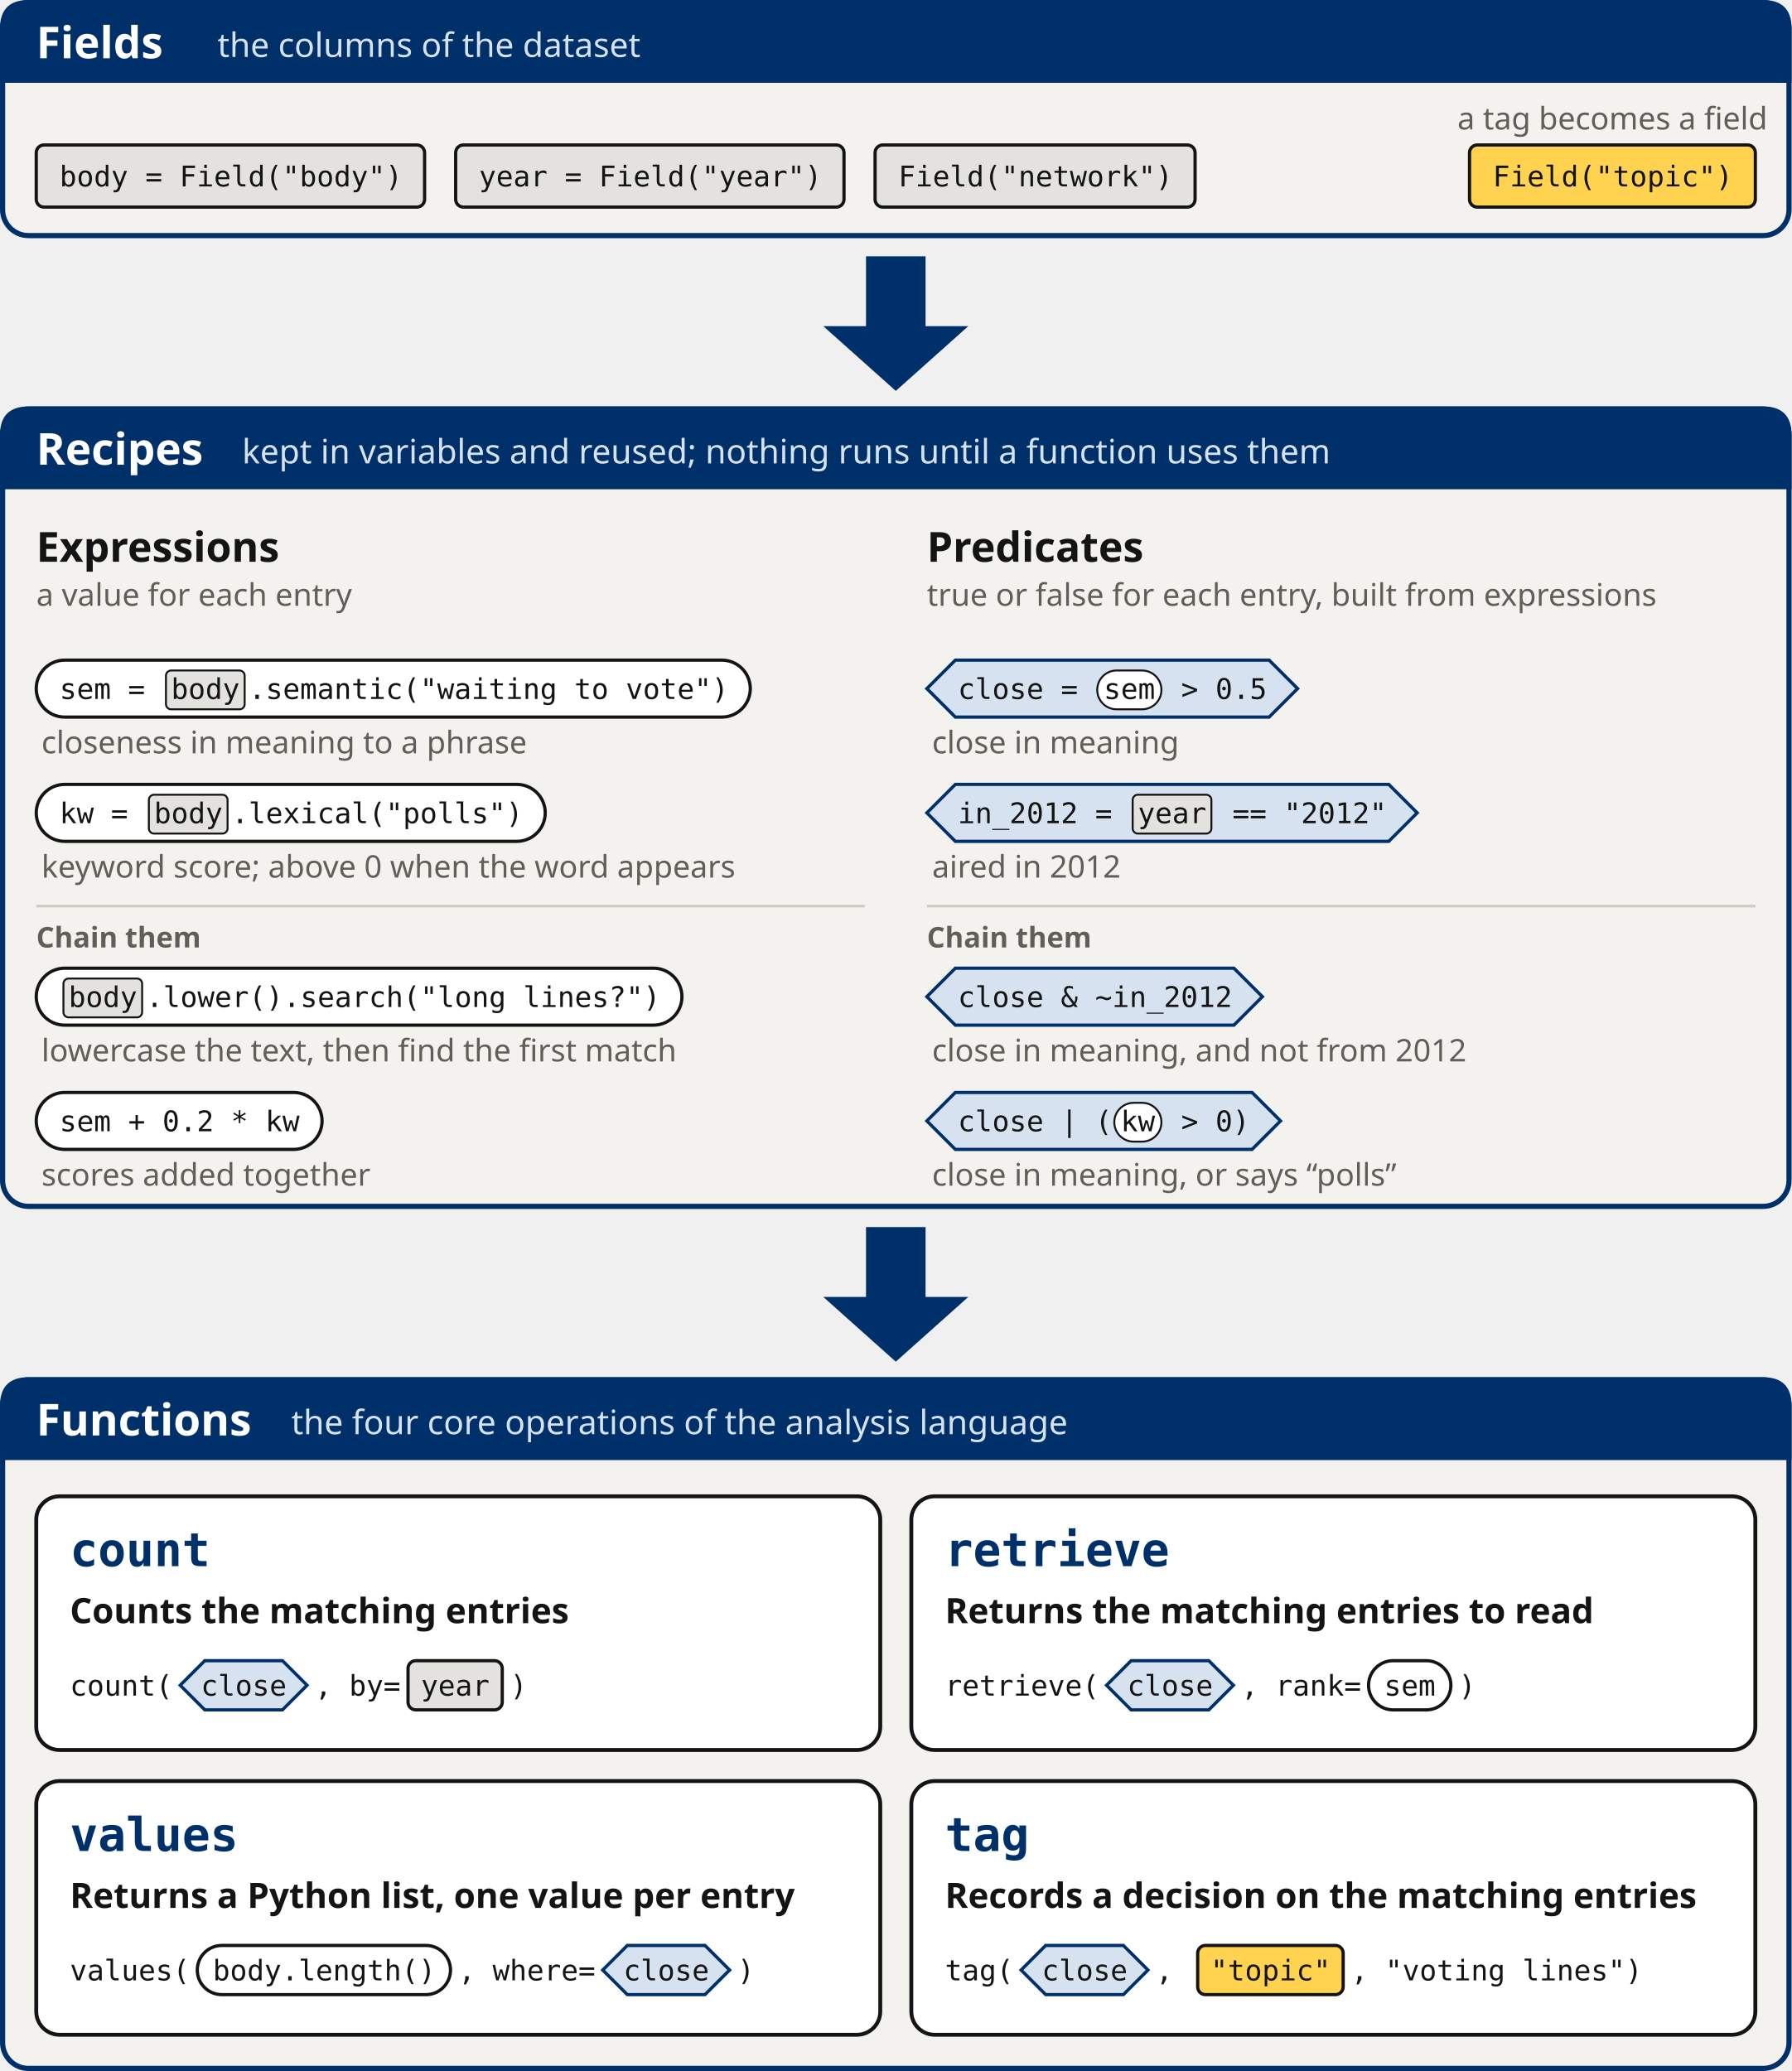
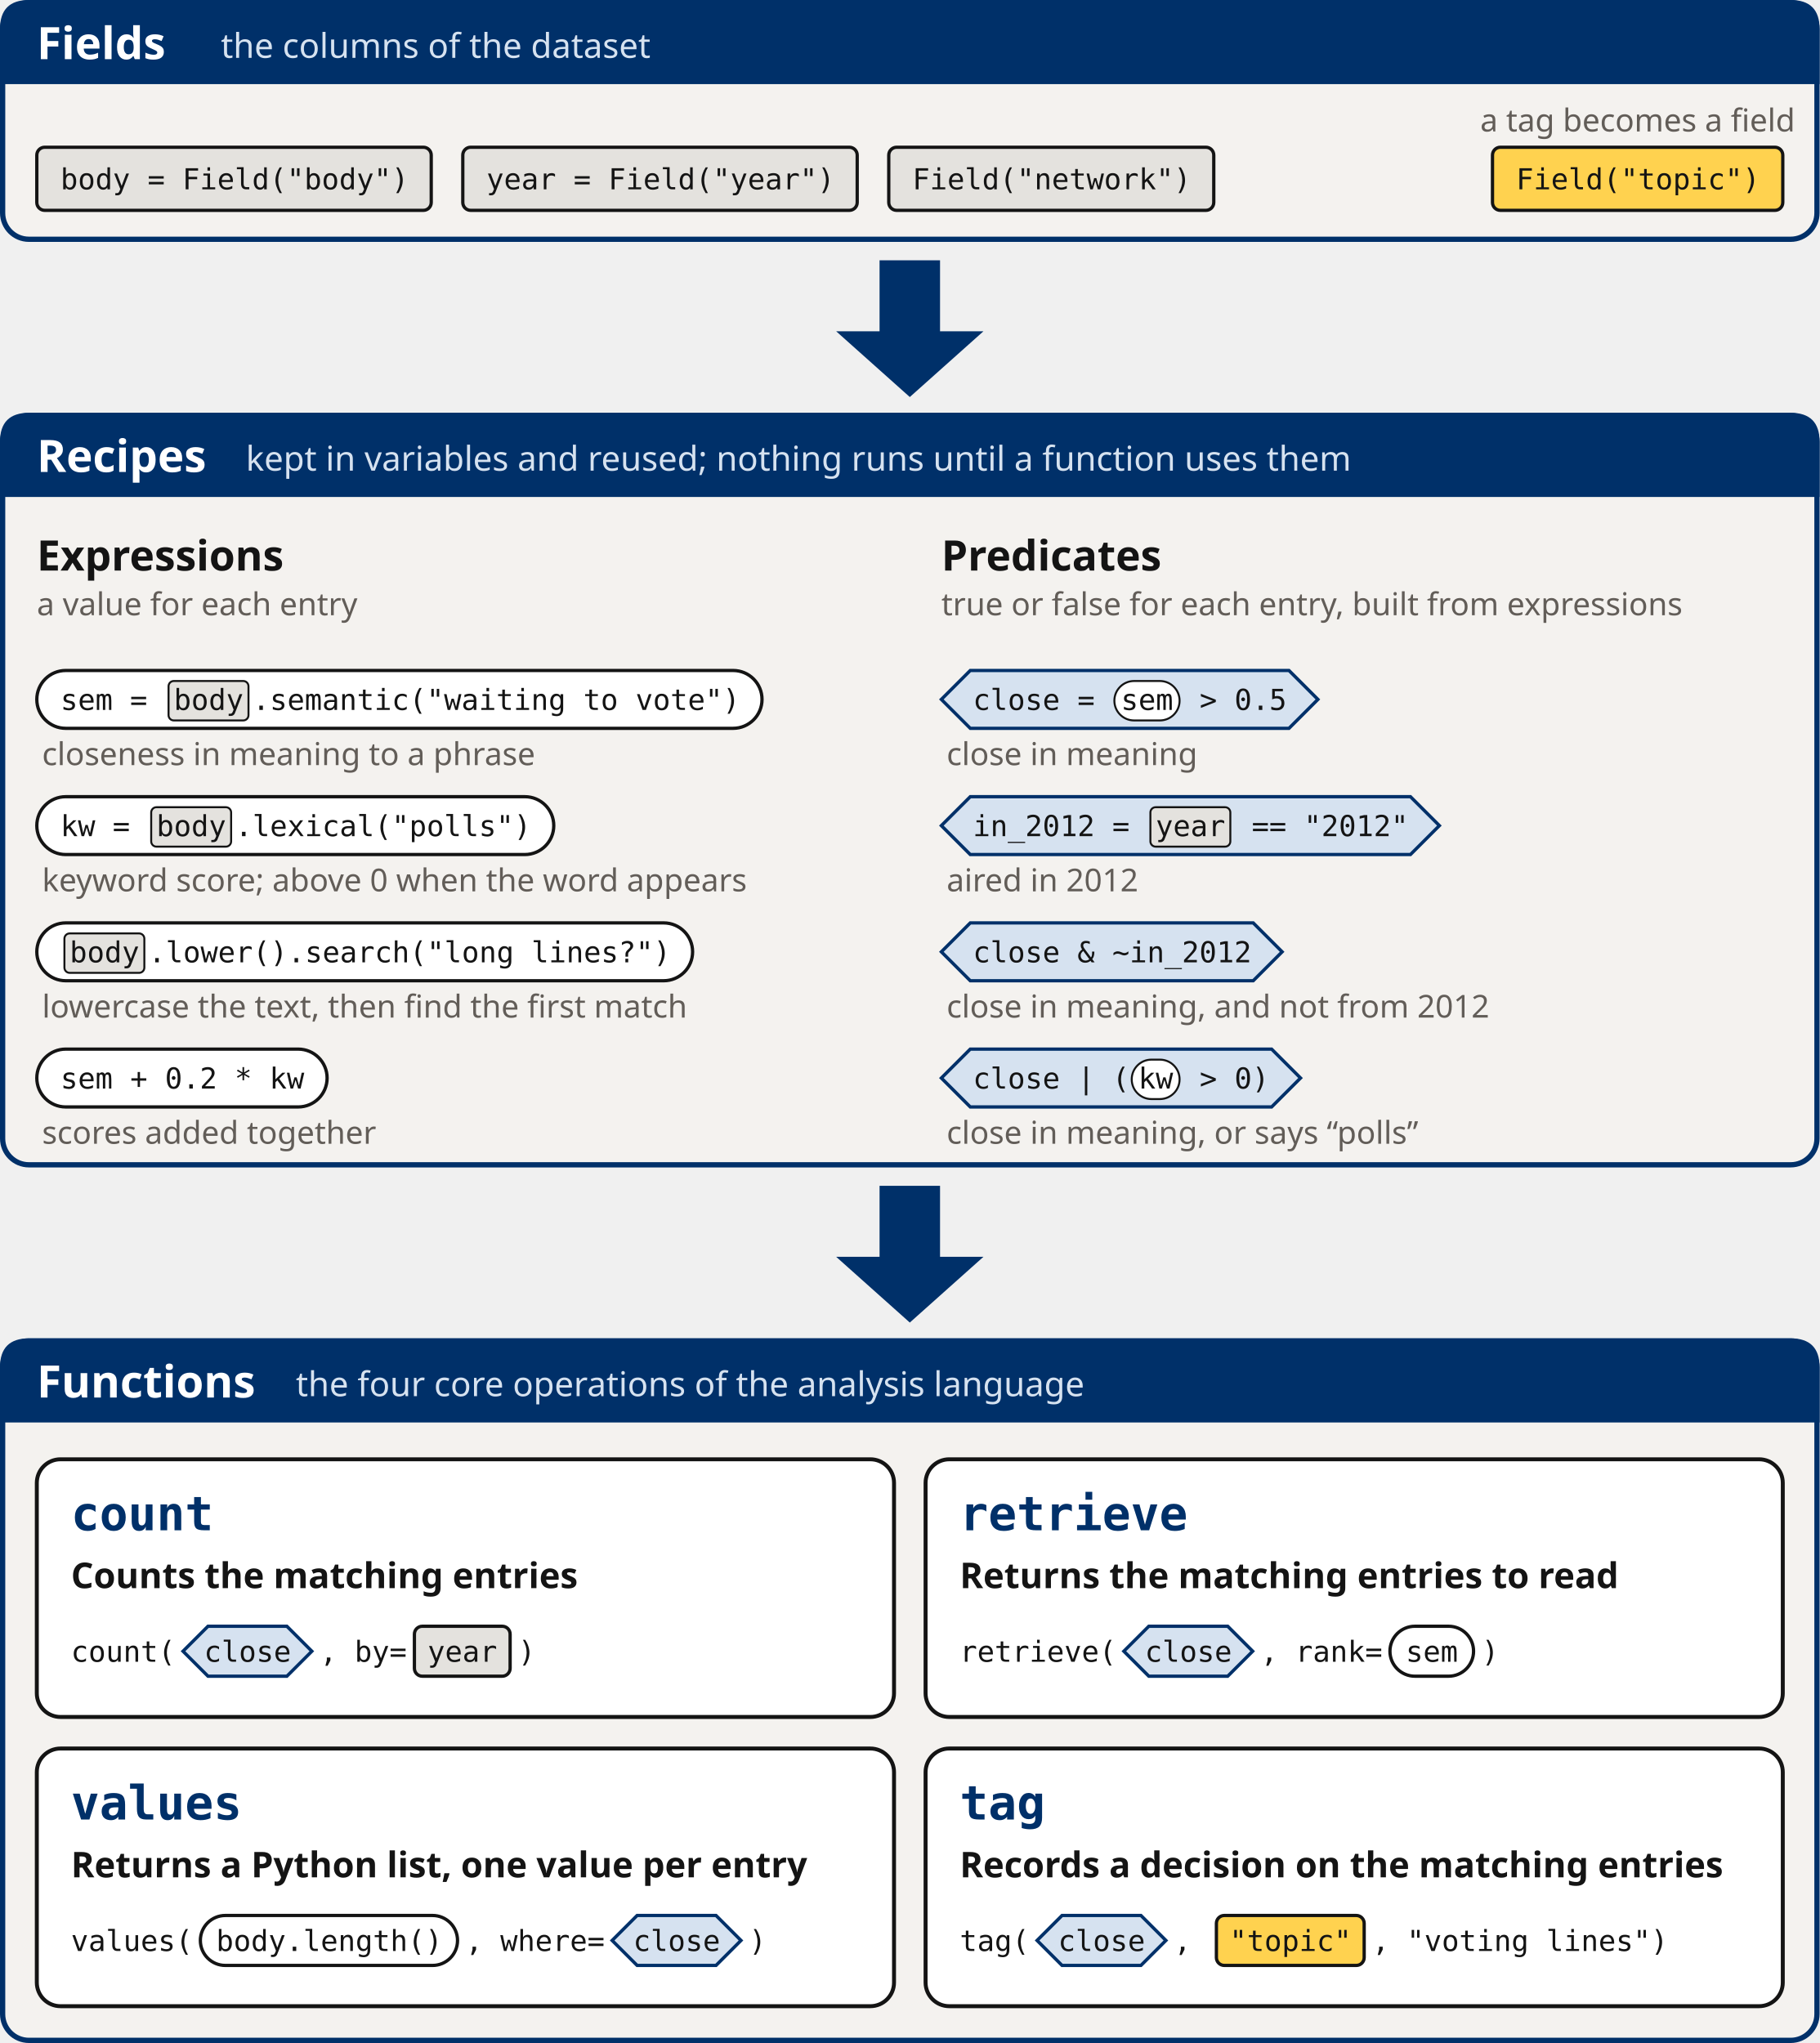
- <svg xmlns="http://www.w3.org/2000/svg" viewBox="0 0 1384 1600" width="1384" height="1600">
+ <svg xmlns="http://www.w3.org/2000/svg" viewBox="0 0 1384 1554" width="1384" height="1554">
  <style>
    text { font-family: 'Source Sans 3', sans-serif; fill: #141414; }
    .s { font-size: 24px; fill: #625D58; }
    .lvtitle { font-size: 34px; font-weight: 700; fill: #fff; }
    .lvgloss { font-size: 26px; fill: #D6E2F0; }
    .coltitle { font-size: 32px; font-weight: 700; }
    .idea { font-size: 27px; font-weight: 600; }
-     .chain { font-size: 22px; font-weight: 700; fill: #625D58; }
    .fname { font-family: 'Source Code Pro', monospace; font-size: 36px; font-weight: 700; fill: #003069; font-variant-ligatures: none; }
    .code { font-family: 'Source Code Pro', monospace; font-size: 22px; font-weight: 500; font-variant-ligatures: none; }
    .card { fill: #fff; stroke: #141414; stroke-width: 3; }
    .predchip { fill: #D6E2F0; stroke: #003069; stroke-width: 2.5; }
    .exprchip { fill: #fff; stroke: #141414; stroke-width: 2.5; }
    .fieldchip { fill: #E4E2DE; stroke: #141414; stroke-width: 2.5; }
    .tagchip { fill: #FFD24F; stroke: #141414; stroke-width: 2.5; }
    .fieldmark { fill: #E4E2DE; stroke: #141414; stroke-width: 1.5; }
    .exprmark { fill: #fff; stroke: #141414; stroke-width: 1.5; }
  </style>
  <rect x="0" y="0" width="1384" height="184" rx="22" fill="#F4F2EF" />
  <path d="M0,64 V22 Q0,0 22,0 H1362 Q1384,0 1384,22 V64 Z" fill="#003069" />
  <rect x="2" y="2" width="1380" height="180" rx="20" fill="none" stroke="#003069" stroke-width="4" />
  <text class="lvtitle" x="28" y="45">Fields</text>
  <text class="lvgloss" x="168" y="44">the columns of the dataset</text>
  <rect class="fieldchip" x="28" y="112" width="300" height="48" rx="6" />
  <text class="code" x="46" y="144" xml:space="preserve">body = Field("body")</text>
  <rect class="fieldchip" x="352" y="112" width="300" height="48" rx="6" />
  <text class="code" x="370" y="144" xml:space="preserve">year = Field("year")</text>
  <rect class="fieldchip" x="676" y="112" width="247.2" height="48" rx="6" />
  <text class="code" x="694" y="144" xml:space="preserve">Field("network")</text>
  <rect class="tagchip" x="1135.2" y="112" width="220.8" height="48" rx="6" />
  <text class="code" x="1153.2" y="144" xml:space="preserve">Field("topic")</text>
  <text class="s" x="1245.6" y="100" text-anchor="middle">a tag becomes a field</text>
-   <rect x="0" y="314" width="1384" height="620" rx="22" fill="#F4F2EF" />
+   <rect x="0" y="314" width="1384" height="574" rx="22" fill="#F4F2EF" />
  <path d="M0,378 V336 Q0,314 22,314 H1362 Q1384,314 1384,336 V378 Z" fill="#003069" />
-   <rect x="2" y="316" width="1380" height="616" rx="20" fill="none" stroke="#003069" stroke-width="4" />
+   <rect x="2" y="316" width="1380" height="570" rx="20" fill="none" stroke="#003069" stroke-width="4" />
  <text class="lvtitle" x="28" y="359">Recipes</text>
  <text class="lvgloss" x="187" y="358">kept in variables and reused; nothing runs until a function uses them</text>
  <text class="coltitle" x="28" y="434">Expressions</text>
  <text class="s" x="28" y="468">a value for each entry</text>
  <text class="coltitle" x="716" y="434">Predicates</text>
  <text class="s" x="716" y="468">true or false for each entry, built from expressions</text>
  <rect class="exprchip" x="28" y="510" width="551.6" height="44" rx="22" />
  <text class="code" x="46" y="540" xml:space="preserve">sem</text>
  <text class="code" x="85.6" y="540" xml:space="preserve"> = </text>
  <rect class="fieldmark" x="128.2" y="518" width="60.8" height="30" rx="4" />
  <text class="code" x="132.2" y="540" xml:space="preserve">body</text>
  <text class="code" x="192" y="540" xml:space="preserve">.semantic("waiting to vote")</text>
  <text class="s" x="32" y="582">closeness in meaning to a phrase</text>
  <rect class="exprchip" x="28" y="606" width="393.2" height="44" rx="22" />
  <text class="code" x="46" y="636" xml:space="preserve">kw</text>
  <text class="code" x="72.4" y="636" xml:space="preserve"> = </text>
  <rect class="fieldmark" x="115" y="614" width="60.8" height="30" rx="4" />
  <text class="code" x="119" y="636" xml:space="preserve">body</text>
  <text class="code" x="178.8" y="636" xml:space="preserve">.lexical("polls")</text>
  <text class="s" x="32" y="678">keyword score; above 0 when the word appears</text>
-   <path d="M28,700 H668" stroke="#CFC9C2" stroke-width="2" />
-   <text class="chain" x="28" y="732">Chain them</text>
-   <rect class="exprchip" x="28" y="748" width="498.8" height="44" rx="22" />
-   <rect class="fieldmark" x="49" y="756" width="60.8" height="30" rx="4" />
-   <text class="code" x="53" y="778" xml:space="preserve">body</text>
-   <text class="code" x="112.8" y="778" xml:space="preserve">.lower().search("long lines?")</text>
-   <text class="s" x="32" y="820">lowercase the text, then find the first match</text>
-   <rect class="exprchip" x="28" y="844" width="220.8" height="44" rx="22" />
-   <text class="code" x="46" y="874" xml:space="preserve">sem + 0.2 * kw</text>
-   <text class="s" x="32" y="916">scores added together</text>
+   <rect class="exprchip" x="28" y="702" width="498.8" height="44" rx="22" />
+   <rect class="fieldmark" x="49" y="710" width="60.8" height="30" rx="4" />
+   <text class="code" x="53" y="732" xml:space="preserve">body</text>
+   <text class="code" x="112.8" y="732" xml:space="preserve">.lower().search("long lines?")</text>
+   <text class="s" x="32" y="774">lowercase the text, then find the first match</text>
+   <rect class="exprchip" x="28" y="798" width="220.8" height="44" rx="22" />
+   <text class="code" x="46" y="828" xml:space="preserve">sem + 0.2 * kw</text>
+   <text class="s" x="32" y="870">scores added together</text>
  <path class="predchip" d="M738,510 H980.4 L1002.4,532 L980.4,554 H738 L716,532 Z" />
  <text class="code" x="740" y="540" xml:space="preserve">close = </text>
  <rect class="exprmark" x="847.6" y="518" width="49.6" height="30" rx="15" />
  <text class="code" x="852.6" y="540" xml:space="preserve">sem</text>
  <text class="code" x="899.2" y="540" xml:space="preserve"> &gt; 0.5</text>
  <text class="s" x="720" y="582">close in meaning</text>
  <path class="predchip" d="M738,606 H1072.8 L1094.8,628 L1072.8,650 H738 L716,628 Z" />
  <text class="code" x="740" y="636" xml:space="preserve">in_2012 = </text>
  <rect class="fieldmark" x="875" y="614" width="60.8" height="30" rx="4" />
  <text class="code" x="879" y="636" xml:space="preserve">year</text>
  <text class="code" x="938.8" y="636" xml:space="preserve"> == "2012"</text>
  <text class="s" x="720" y="678">aired in 2012</text>
-   <path d="M716,700 H1356" stroke="#CFC9C2" stroke-width="2" />
-   <text class="chain" x="716" y="732">Chain them</text>
-   <path class="predchip" d="M738,748 H953.2 L975.2,770 L953.2,792 H738 L716,770 Z" />
-   <text class="code" x="740" y="778" xml:space="preserve">close &amp; ~in_2012</text>
-   <text class="s" x="720" y="820">close in meaning, and not from 2012</text>
-   <path class="predchip" d="M738,844 H967.2 L989.2,866 L967.2,888 H738 L716,866 Z" />
-   <text class="code" x="740" y="874" xml:space="preserve">close | (</text>
-   <rect class="exprmark" x="860.8" y="852" width="36.4" height="30" rx="15" />
-   <text class="code" x="865.8" y="874" xml:space="preserve">kw</text>
-   <text class="code" x="899.2" y="874" xml:space="preserve"> &gt; 0)</text>
-   <text class="s" x="720" y="916">close in meaning, or says “polls”</text>
-   <rect x="0" y="1064" width="1384" height="536" rx="22" fill="#F4F2EF" />
-   <path d="M0,1128 V1086 Q0,1064 22,1064 H1362 Q1384,1064 1384,1086 V1128 Z" fill="#003069" />
-   <rect x="2" y="1066" width="1380" height="532" rx="20" fill="none" stroke="#003069" stroke-width="4" />
-   <text class="lvtitle" x="28" y="1109">Functions</text>
-   <text class="lvgloss" x="225" y="1108">the four core operations of the analysis language</text>
-   <rect class="card" x="28" y="1156" width="652" height="196" rx="18" />
-   <text class="fname" x="54" y="1210">count</text>
-   <text class="idea" x="54" y="1254">Counts the matching entries</text>
-   <text class="code" x="54" y="1310" xml:space="preserve">count(</text>
-   <path class="predchip" d="M158.2,1283 H218.2 L237.2,1302 L218.2,1321 H158.2 L139.2,1302 Z" />
-   <text class="code" x="155.2" y="1310" xml:space="preserve">close</text>
-   <text class="code" x="243.2" y="1310" xml:space="preserve">, by=</text>
-   <rect class="fieldchip" x="315.2" y="1283" width="72.8" height="38" rx="6" />
-   <text class="code" x="325.2" y="1310" xml:space="preserve">year</text>
-   <text class="code" x="394" y="1310" xml:space="preserve">)</text>
-   <rect class="card" x="704" y="1156" width="652" height="196" rx="18" />
-   <text class="fname" x="730" y="1210">retrieve</text>
-   <text class="idea" x="730" y="1254">Returns the matching entries to read</text>
-   <text class="code" x="730" y="1310" xml:space="preserve">retrieve(</text>
-   <path class="predchip" d="M873.8,1283 H933.8 L952.8,1302 L933.8,1321 H873.8 L854.8,1302 Z" />
-   <text class="code" x="870.8" y="1310" xml:space="preserve">close</text>
-   <text class="code" x="958.8" y="1310" xml:space="preserve">, rank=</text>
-   <rect class="exprchip" x="1057.2" y="1283" width="63.6" height="38" rx="19" />
-   <text class="code" x="1069.2" y="1310" xml:space="preserve">sem</text>
-   <text class="code" x="1126.8" y="1310" xml:space="preserve">)</text>
-   <rect class="card" x="28" y="1376" width="652" height="196" rx="18" />
-   <text class="fname" x="54" y="1430">values</text>
-   <text class="idea" x="54" y="1474">Returns a Python list, one value per entry</text>
-   <text class="code" x="54" y="1530" xml:space="preserve">values(</text>
-   <rect class="exprchip" x="152.4" y="1503" width="195.6" height="38" rx="19" />
-   <text class="code" x="164.4" y="1530" xml:space="preserve">body.length()</text>
-   <text class="code" x="354" y="1530" xml:space="preserve">, where=</text>
-   <path class="predchip" d="M484.6,1503 H544.6 L563.6,1522 L544.6,1541 H484.6 L465.6,1522 Z" />
-   <text class="code" x="481.6" y="1530" xml:space="preserve">close</text>
-   <text class="code" x="569.6" y="1530" xml:space="preserve">)</text>
-   <rect class="card" x="704" y="1376" width="652" height="196" rx="18" />
-   <text class="fname" x="730" y="1430">tag</text>
-   <text class="idea" x="730" y="1474">Records a decision on the matching entries</text>
-   <text class="code" x="730" y="1530" xml:space="preserve">tag(</text>
-   <path class="predchip" d="M807.8,1503 H867.8 L886.8,1522 L867.8,1541 H807.8 L788.8,1522 Z" />
-   <text class="code" x="804.8" y="1530" xml:space="preserve">close</text>
-   <text class="code" x="892.8" y="1530" xml:space="preserve">, </text>
-   <rect class="tagchip" x="925.2" y="1503" width="112.4" height="38" rx="6" />
-   <text class="code" x="935.2" y="1530" xml:space="preserve">"topic"</text>
-   <text class="code" x="1043.6" y="1530" xml:space="preserve">, "voting lines")</text>
+   <path class="predchip" d="M738,702 H953.2 L975.2,724 L953.2,746 H738 L716,724 Z" />
+   <text class="code" x="740" y="732" xml:space="preserve">close &amp; ~in_2012</text>
+   <text class="s" x="720" y="774">close in meaning, and not from 2012</text>
+   <path class="predchip" d="M738,798 H967.2 L989.2,820 L967.2,842 H738 L716,820 Z" />
+   <text class="code" x="740" y="828" xml:space="preserve">close | (</text>
+   <rect class="exprmark" x="860.8" y="806" width="36.4" height="30" rx="15" />
+   <text class="code" x="865.8" y="828" xml:space="preserve">kw</text>
+   <text class="code" x="899.2" y="828" xml:space="preserve"> &gt; 0)</text>
+   <text class="s" x="720" y="870">close in meaning, or says “polls”</text>
+   <rect x="0" y="1018" width="1384" height="536" rx="22" fill="#F4F2EF" />
+   <path d="M0,1082 V1040 Q0,1018 22,1018 H1362 Q1384,1018 1384,1040 V1082 Z" fill="#003069" />
+   <rect x="2" y="1020" width="1380" height="532" rx="20" fill="none" stroke="#003069" stroke-width="4" />
+   <text class="lvtitle" x="28" y="1063">Functions</text>
+   <text class="lvgloss" x="225" y="1062">the four core operations of the analysis language</text>
+   <rect class="card" x="28" y="1110" width="652" height="196" rx="18" />
+   <text class="fname" x="54" y="1164">count</text>
+   <text class="idea" x="54" y="1208">Counts the matching entries</text>
+   <text class="code" x="54" y="1264" xml:space="preserve">count(</text>
+   <path class="predchip" d="M158.2,1237 H218.2 L237.2,1256 L218.2,1275 H158.2 L139.2,1256 Z" />
+   <text class="code" x="155.2" y="1264" xml:space="preserve">close</text>
+   <text class="code" x="243.2" y="1264" xml:space="preserve">, by=</text>
+   <rect class="fieldchip" x="315.2" y="1237" width="72.8" height="38" rx="6" />
+   <text class="code" x="325.2" y="1264" xml:space="preserve">year</text>
+   <text class="code" x="394" y="1264" xml:space="preserve">)</text>
+   <rect class="card" x="704" y="1110" width="652" height="196" rx="18" />
+   <text class="fname" x="730" y="1164">retrieve</text>
+   <text class="idea" x="730" y="1208">Returns the matching entries to read</text>
+   <text class="code" x="730" y="1264" xml:space="preserve">retrieve(</text>
+   <path class="predchip" d="M873.8,1237 H933.8 L952.8,1256 L933.8,1275 H873.8 L854.8,1256 Z" />
+   <text class="code" x="870.8" y="1264" xml:space="preserve">close</text>
+   <text class="code" x="958.8" y="1264" xml:space="preserve">, rank=</text>
+   <rect class="exprchip" x="1057.2" y="1237" width="63.6" height="38" rx="19" />
+   <text class="code" x="1069.2" y="1264" xml:space="preserve">sem</text>
+   <text class="code" x="1126.8" y="1264" xml:space="preserve">)</text>
+   <rect class="card" x="28" y="1330" width="652" height="196" rx="18" />
+   <text class="fname" x="54" y="1384">values</text>
+   <text class="idea" x="54" y="1428">Returns a Python list, one value per entry</text>
+   <text class="code" x="54" y="1484" xml:space="preserve">values(</text>
+   <rect class="exprchip" x="152.4" y="1457" width="195.6" height="38" rx="19" />
+   <text class="code" x="164.4" y="1484" xml:space="preserve">body.length()</text>
+   <text class="code" x="354" y="1484" xml:space="preserve">, where=</text>
+   <path class="predchip" d="M484.6,1457 H544.6 L563.6,1476 L544.6,1495 H484.6 L465.6,1476 Z" />
+   <text class="code" x="481.6" y="1484" xml:space="preserve">close</text>
+   <text class="code" x="569.6" y="1484" xml:space="preserve">)</text>
+   <rect class="card" x="704" y="1330" width="652" height="196" rx="18" />
+   <text class="fname" x="730" y="1384">tag</text>
+   <text class="idea" x="730" y="1428">Records a decision on the matching entries</text>
+   <text class="code" x="730" y="1484" xml:space="preserve">tag(</text>
+   <path class="predchip" d="M807.8,1457 H867.8 L886.8,1476 L867.8,1495 H807.8 L788.8,1476 Z" />
+   <text class="code" x="804.8" y="1484" xml:space="preserve">close</text>
+   <text class="code" x="892.8" y="1484" xml:space="preserve">, </text>
+   <rect class="tagchip" x="925.2" y="1457" width="112.4" height="38" rx="6" />
+   <text class="code" x="935.2" y="1484" xml:space="preserve">"topic"</text>
+   <text class="code" x="1043.6" y="1484" xml:space="preserve">, "voting lines")</text>
  <path d="M669,198 H715 V252 H748 L692,302 L636,252 H669 Z" fill="#003069" />
-   <path d="M669,948 H715 V1002 H748 L692,1052 L636,1002 H669 Z" fill="#003069" />
+   <path d="M669,902 H715 V956 H748 L692,1006 L636,956 H669 Z" fill="#003069" />
</svg>
